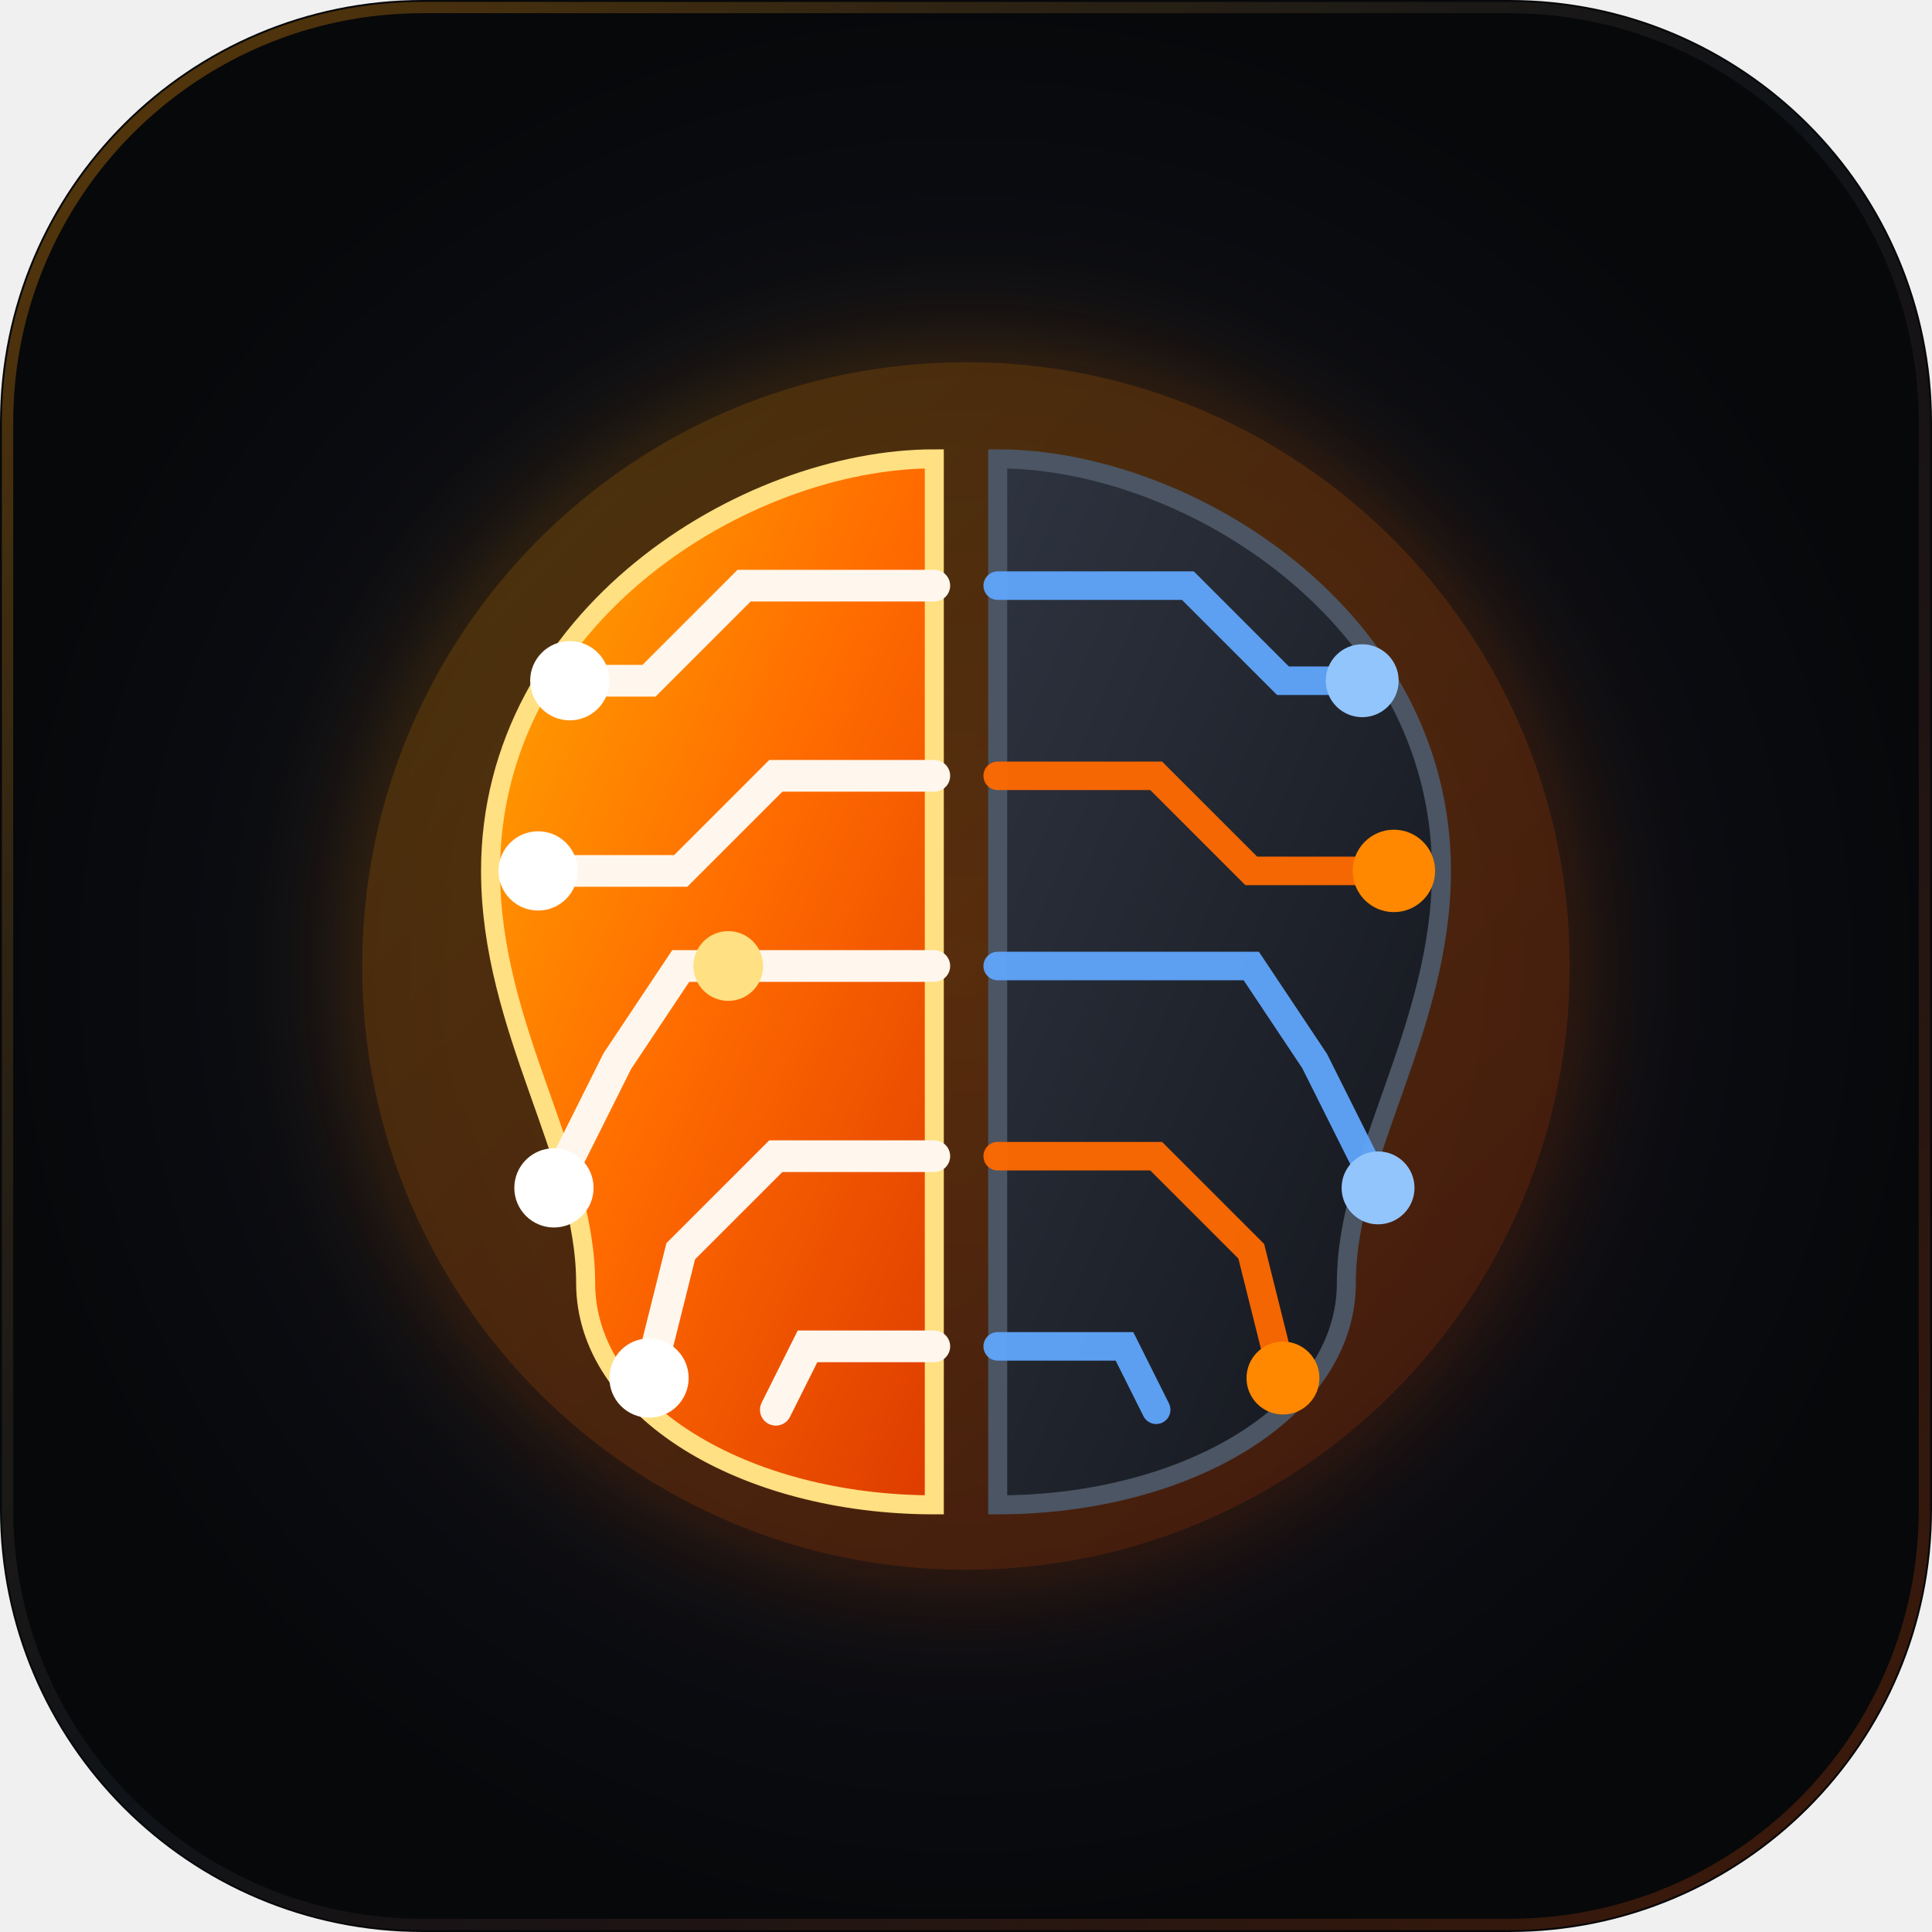
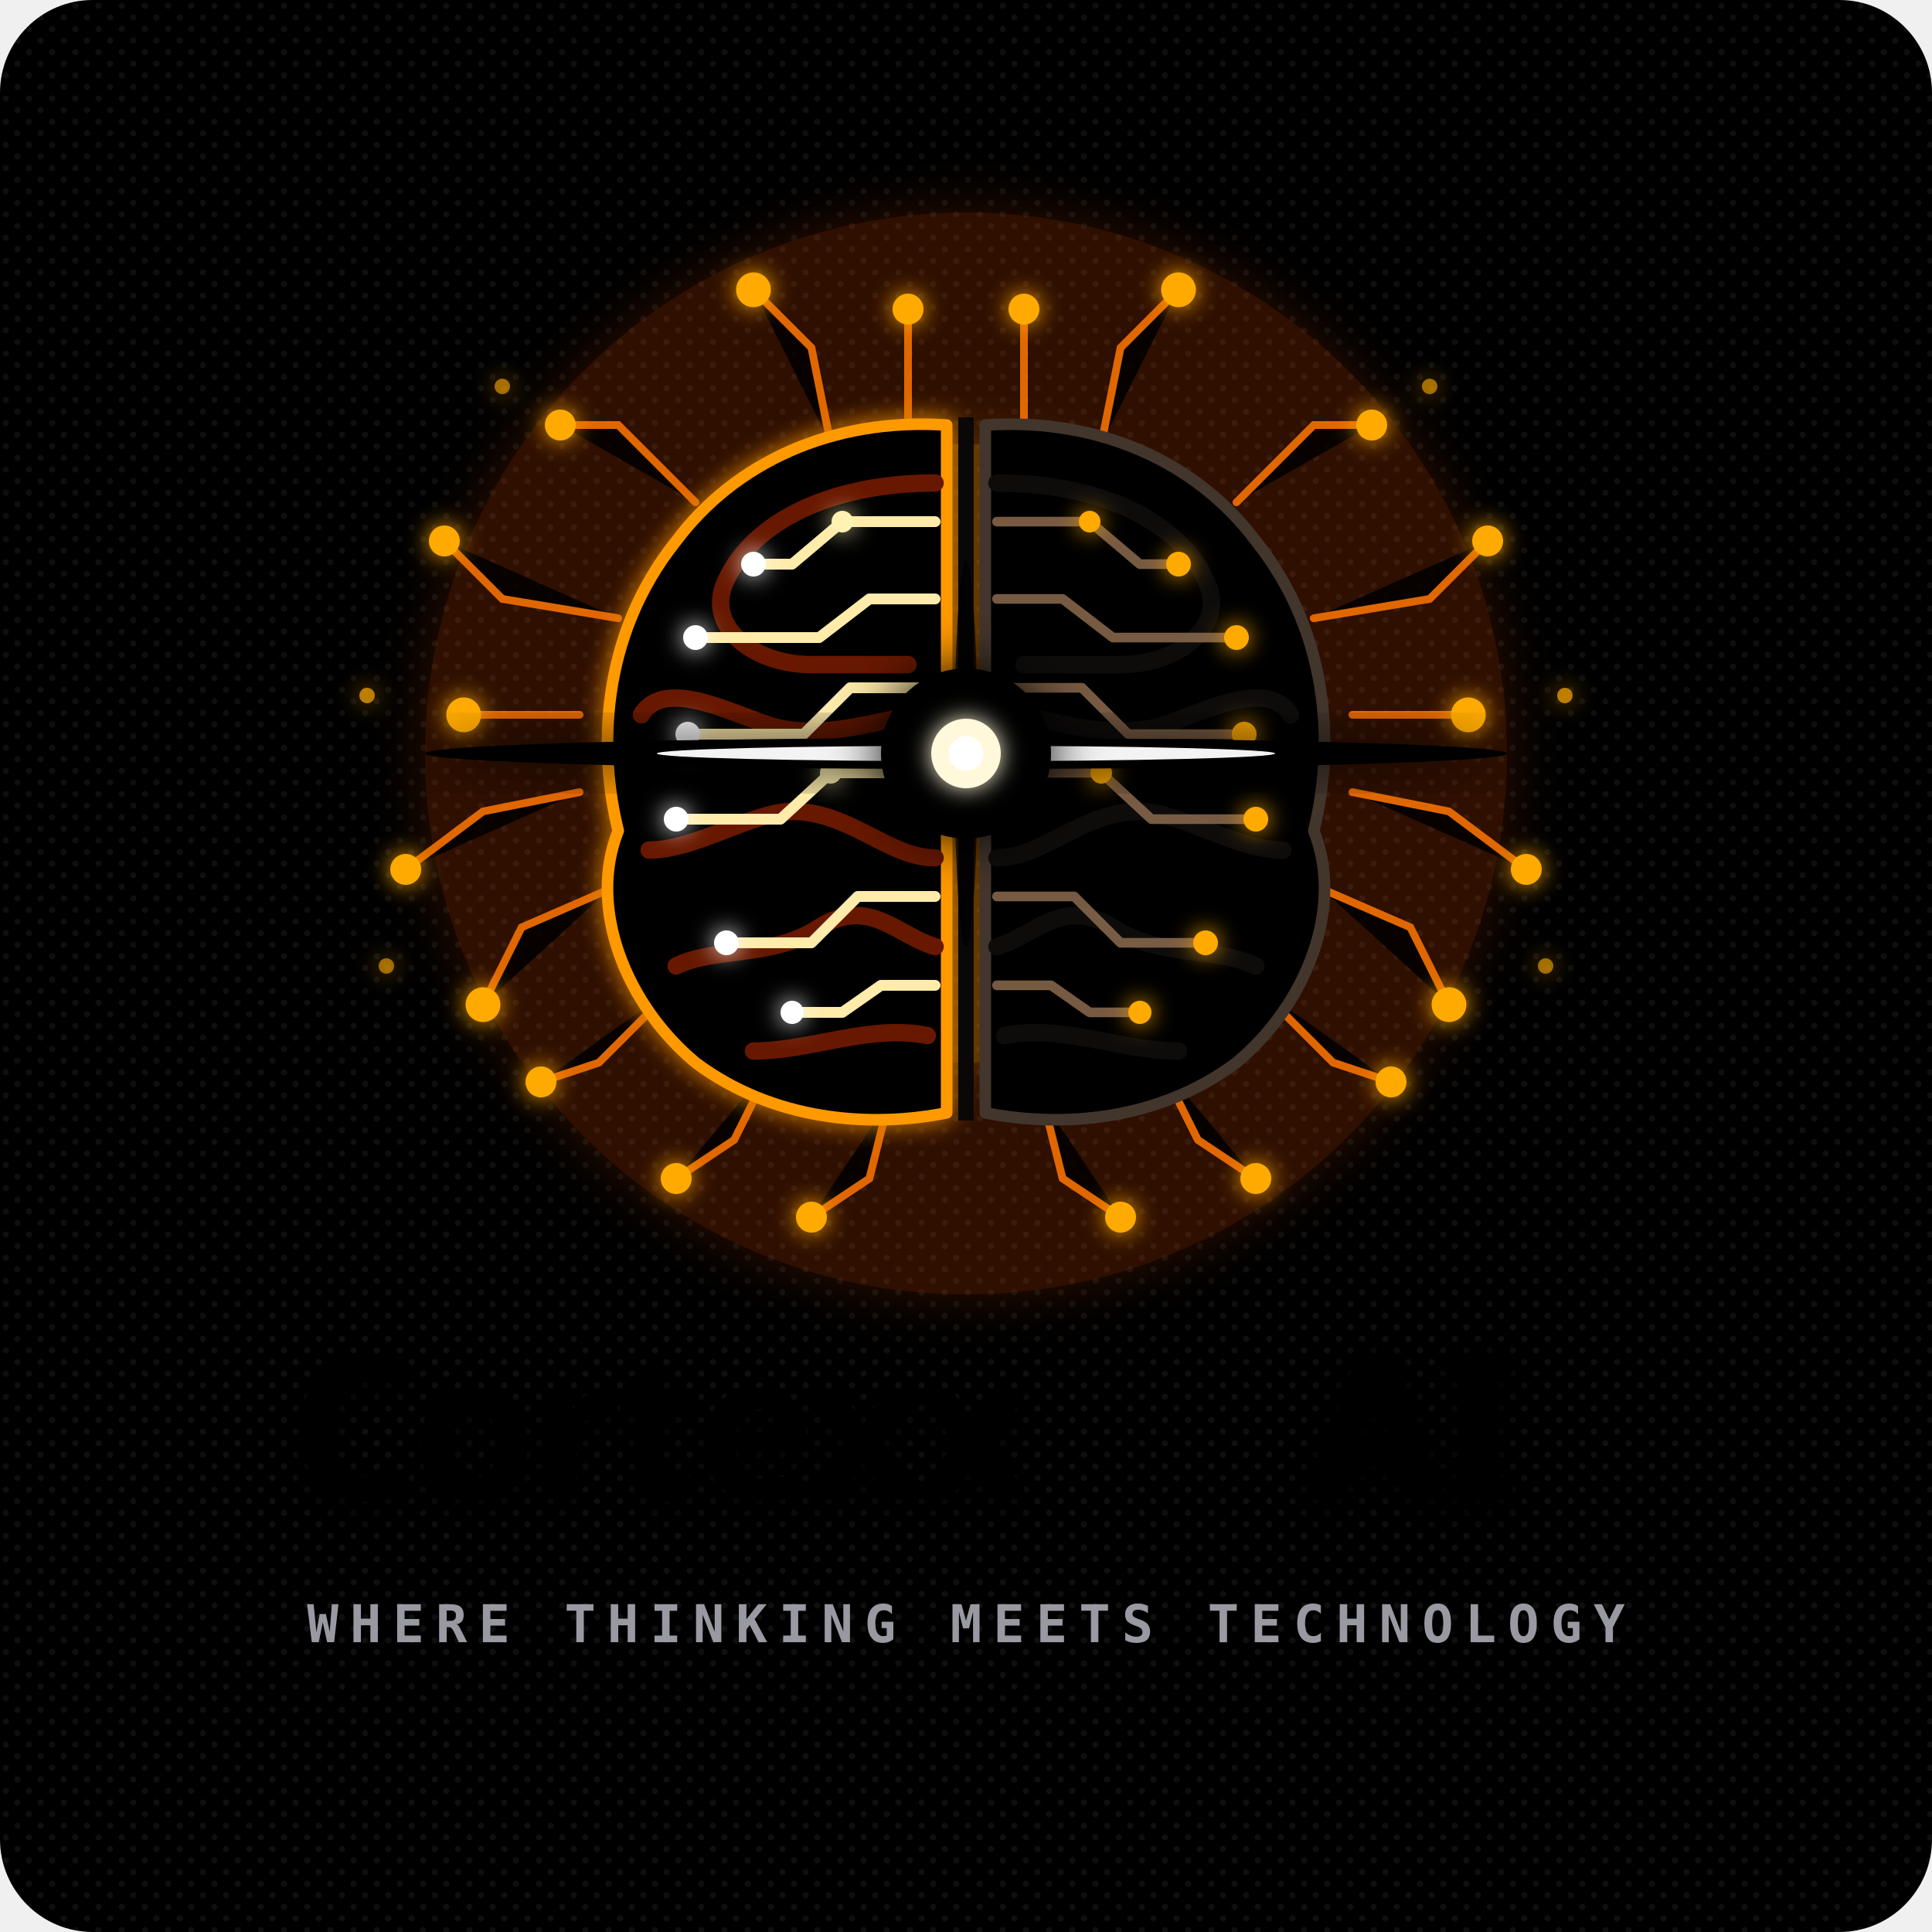
- <svg xmlns="http://www.w3.org/2000/svg" width="512" height="512" viewBox="0 0 512 512" fill="none">
+ <svg xmlns="http://www.w3.org/2000/svg" viewBox="0 0 500 500" width="100%" height="100%">
  <defs>
-     <radialGradient id="bgGlow" cx="50%" cy="50%" r="50%">
-       <stop offset="0%" stop-color="#1f1812" />
-       <stop offset="70%" stop-color="#0c0d12" />
-       <stop offset="100%" stop-color="#07080a" />
+     <radialGradient id="bgGlow" cx="50%" cy="40%" r="60%">
+       <stop offset="0%" stopColor="#1e1814" />
+       <stop offset="40%" stopColor="#12100e" />
+       <stop offset="80%" stopColor="#0a0908" />
+       <stop offset="100%" stopColor="#050505" />
    </radialGradient>
-     <linearGradient id="cortexxOrangeGlow" x1="0%" y1="0%" x2="100%" y2="100%">
-       <stop offset="0%" stop-color="#FFAA00" />
-       <stop offset="50%" stop-color="#FF6A00" />
-       <stop offset="100%" stop-color="#DD3B00" />
-     </linearGradient>
-     <linearGradient id="cortexxDarkCircuit" x1="0%" y1="0%" x2="100%" y2="100%">
-       <stop offset="0%" stop-color="#2E3440" />
-       <stop offset="100%" stop-color="#12141A" />
-     </linearGradient>
-     <filter id="cortexxGlowEffect" x="-20%" y="-20%" width="140%" height="140%">
-       <feGaussianBlur stdDeviation="16" result="blur" />
-       <feComposite in="SourceGraphic" in2="blur" operator="over" />
+     <linearGradient id="brainOrangeGrad" x1="0%" y1="0%" x2="100%" y2="100%">
+       <stop offset="0%" stopColor="#FFAA00" />
+       <stop offset="45%" stopColor="#FF7300" />
+       <stop offset="85%" stopColor="#DD3800" />
+       <stop offset="100%" stopColor="#A82400" />
+     </linearGradient>
+     <linearGradient id="brainDarkGrad" x1="0%" y1="0%" x2="100%" y2="100%">
+       <stop offset="0%" stopColor="#2a2420" />
+       <stop offset="40%" stopColor="#1e1916" />
+       <stop offset="80%" stopColor="#14110f" />
+       <stop offset="100%" stopColor="#0d0b0a" />
+     </linearGradient>
+     <linearGradient id="flareHorizontal" x1="0%" y1="50%" x2="100%" y2="50%">
+       <stop offset="0%" stopColor="#FFAA00" stopOpacity="0" />
+       <stop offset="35%" stopColor="#FF8800" stopOpacity="0.4" />
+       <stop offset="48%" stopColor="#FFE8A3" stopOpacity="0.9" />
+       <stop offset="50%" stopColor="#FFFFFF" stopOpacity="1" />
+       <stop offset="52%" stopColor="#FFE8A3" stopOpacity="0.9" />
+       <stop offset="65%" stopColor="#FF8800" stopOpacity="0.4" />
+       <stop offset="100%" stopColor="#FFAA00" stopOpacity="0" />
+     </linearGradient>
+     <linearGradient id="flareVertical" x1="50%" y1="0%" x2="50%" y2="100%">
+       <stop offset="0%" stopColor="#FFAA00" stopOpacity="0" />
+       <stop offset="40%" stopColor="#FF7700" stopOpacity="0.3" />
+       <stop offset="50%" stopColor="#FFFFFF" stopOpacity="0.9" />
+       <stop offset="60%" stopColor="#FF7700" stopOpacity="0.3" />
+       <stop offset="100%" stopColor="#FFAA00" stopOpacity="0" />
+     </linearGradient>
+     <radialGradient id="centerBurst" cx="50%" cy="50%" r="50%">
+       <stop offset="0%" stopColor="#FFFFFF" />
+       <stop offset="25%" stopColor="#FFF2B2" />
+       <stop offset="55%" stopColor="#FF7700" stopOpacity="0.8" />
+       <stop offset="100%" stopColor="#FF4400" stopOpacity="0" />
+     </radialGradient>
+     <linearGradient id="silverChrome" x1="0%" y1="0%" x2="0%" y2="100%">
+       <stop offset="0%" stopColor="#FFFFFF" />
+       <stop offset="30%" stopColor="#F3F4F6" />
+       <stop offset="50%" stopColor="#E5E7EB" />
+       <stop offset="70%" stopColor="#9CA3AF" />
+       <stop offset="100%" stopColor="#D1D5DB" />
+     </linearGradient>
+     <linearGradient id="orangeChrome" x1="0%" y1="0%" x2="0%" y2="100%">
+       <stop offset="0%" stopColor="#FFC34D" />
+       <stop offset="35%" stopColor="#FF9400" />
+       <stop offset="75%" stopColor="#FF5500" />
+       <stop offset="100%" stopColor="#CC3700" />
+     </linearGradient>
+     <filter id="orangeHalo" x="-50%" y="-50%" width="200%" height="200%">
+       <feGaussianBlur stdDeviation="3" result="coloredBlur" />
+       <feMerge>
+         <feMergeNode in="coloredBlur" />
+         <feMergeNode in="SourceGraphic" />
+       </feMerge>
    </filter>
-     <linearGradient id="borderGrad" x1="0%" y1="0%" x2="100%" y2="100%">
-       <stop offset="0%" stop-color="#FF9900" stop-opacity="0.6" />
-       <stop offset="50%" stop-color="#334155" stop-opacity="0.3" />
-       <stop offset="100%" stop-color="#FF5500" stop-opacity="0.4" />
-     </linearGradient>
+     <filter id="intenseGlow" x="-80%" y="-80%" width="260%" height="260%">
+       <feGaussianBlur stdDeviation="7" result="blur" />
+       <feMerge>
+         <feMergeNode in="blur" />
+         <feMergeNode in="SourceGraphic" />
+       </feMerge>
+     </filter>
+     <filter id="textDropShadow" x="-20%" y="-20%" width="140%" height="140%">
+       <feDropShadow dx="0" dy="4" stdDeviation="4" flood-color="#000000" flood-opacity="0.9" />
+     </filter>
  </defs>
-   <rect width="512" height="512" rx="112" fill="url(#bgGlow)" />
-   <rect x="2" y="2" width="508" height="508" rx="110" stroke="url(#borderGrad)" stroke-width="3" fill="none" opacity="0.6" />
-   <circle cx="256" cy="256" r="160" fill="url(#cortexxOrangeGlow)" opacity="0.25" filter="url(#cortexxGlowEffect)" />
-   <g transform="translate(46, 46) scale(4.2)">
-     <g>
-       <path d="M 48 18 C 36 18 20 28 20 44 C 20 54 26 62 26 70 C 26 78 36 84 48 84 Z" fill="url(#cortexxOrangeGlow)" stroke="#FFE082" stroke-width="1.2" />
-       <path d="M 48 26 L 36 26 L 30 32 L 25 32" stroke="#FFF7ED" stroke-width="2" stroke-linecap="round" />
-       <path d="M 48 38 L 38 38 L 32 44 L 23 44" stroke="#FFF7ED" stroke-width="2" stroke-linecap="round" />
-       <path d="M 48 50 L 32 50 L 28 56 L 24 64" stroke="#FFF7ED" stroke-width="2" stroke-linecap="round" />
-       <path d="M 48 62 L 38 62 L 32 68 L 30 76" stroke="#FFF7ED" stroke-width="2" stroke-linecap="round" />
-       <path d="M 48 74 L 40 74 L 38 78" stroke="#FFF7ED" stroke-width="2" stroke-linecap="round" />
-       <circle cx="25" cy="32" r="2.5" fill="#FFFFFF" />
-       <circle cx="23" cy="44" r="2.5" fill="#FFFFFF" />
-       <circle cx="24" cy="64" r="2.5" fill="#FFFFFF" />
-       <circle cx="30" cy="76" r="2.5" fill="#FFFFFF" />
-       <circle cx="35" cy="50" r="2.2" fill="#FFE082" />
-     </g>
-     <g>
-       <path d="M 52 18 C 64 18 80 28 80 44 C 80 54 74 62 74 70 C 74 78 64 84 52 84 Z" fill="url(#cortexxDarkCircuit)" stroke="#4B5563" stroke-width="1.2" />
-       <path d="M 52 26 L 64 26 L 70 32 L 75 32" stroke="#60A5FA" stroke-width="1.8" stroke-linecap="round" opacity="0.95" />
-       <path d="M 52 38 L 62 38 L 68 44 L 77 44" stroke="#FF6A00" stroke-width="1.8" stroke-linecap="round" opacity="0.95" />
-       <path d="M 52 50 L 68 50 L 72 56 L 76 64" stroke="#60A5FA" stroke-width="1.8" stroke-linecap="round" opacity="0.95" />
-       <path d="M 52 62 L 62 62 L 68 68 L 70 76" stroke="#FF6A00" stroke-width="1.8" stroke-linecap="round" opacity="0.95" />
-       <path d="M 52 74 L 60 74 L 62 78" stroke="#60A5FA" stroke-width="1.8" stroke-linecap="round" opacity="0.95" />
-       <circle cx="75" cy="32" r="2.3" fill="#93C5FD" />
-       <circle cx="77" cy="44" r="2.6" fill="#FF8800" />
-       <circle cx="76" cy="64" r="2.3" fill="#93C5FD" />
-       <circle cx="70" cy="76" r="2.3" fill="#FF8800" />
-     </g>
+   <rect width="500" height="500" fill="url(#bgGlow)" rx="24" />
+   <g opacity="0.06">
+     <pattern id="leatherTexture" width="6" height="6" patternUnits="userSpaceOnUse">
+       <circle cx="1.5" cy="1.5" r="0.8" fill="#FFFFFF" />
+       <circle cx="4.5" cy="4.5" r="0.8" fill="#FFFFFF" />
+       <circle cx="4.5" cy="1.5" r="0.5" fill="#000000" />
+       <circle cx="1.5" cy="4.5" r="0.5" fill="#000000" />
+     </pattern>
+     <rect width="500" height="500" fill="url(#leatherTexture)" rx="24" />
+   </g>
+   <circle cx="250" cy="195" r="140" fill="#FF5500" opacity="0.18" filter="url(#intenseGlow)" />
+   <circle cx="250" cy="195" r="80" fill="#FFAA00" opacity="0.25" filter="url(#intenseGlow)" />
+   <g stroke="#FF7700" stroke-width="2" stroke-linecap="round" opacity="0.85">
+     <path d="M 215 115 L 210 90 L 195 75" />
+     <path d="M 235 110 L 235 80" />
+     <path d="M 265 110 L 265 80" />
+     <path d="M 285 115 L 290 90 L 305 75" />
+     <path d="M 180 130 L 160 110 L 145 110" />
+     <path d="M 320 130 L 340 110 L 355 110" />
+     <path d="M 160 160 L 130 155 L 115 140" />
+     <path d="M 150 185 L 120 185" />
+     <path d="M 150 205 L 125 210 L 105 225" />
+     <path d="M 158 230 L 135 240 L 125 260" />
+     <path d="M 175 255 L 155 275 L 140 280" />
+     <path d="M 200 275 L 190 295 L 175 305" />
+     <path d="M 340 160 L 370 155 L 385 140" />
+     <path d="M 350 185 L 380 185" />
+     <path d="M 350 205 L 375 210 L 395 225" />
+     <path d="M 342 230 L 365 240 L 375 260" />
+     <path d="M 325 255 L 345 275 L 360 280" />
+     <path d="M 300 275 L 310 295 L 325 305" />
+     <path d="M 230 285 L 225 305 L 210 315" />
+     <path d="M 270 285 L 275 305 L 290 315" />
+   </g>
+   <g fill="#FFAA00" filter="url(#orangeHalo)">
+     <circle cx="195" cy="75" r="4.5" />
+     <circle cx="235" cy="80" r="4" />
+     <circle cx="265" cy="80" r="4" />
+     <circle cx="305" cy="75" r="4.5" />
+     <circle cx="145" cy="110" r="4" />
+     <circle cx="355" cy="110" r="4" />
+     <circle cx="115" cy="140" r="4" />
+     <circle cx="120" cy="185" r="4.5" />
+     <circle cx="105" cy="225" r="4" />
+     <circle cx="125" cy="260" r="4.5" />
+     <circle cx="140" cy="280" r="4" />
+     <circle cx="175" cy="305" r="4" />
+     <circle cx="385" cy="140" r="4" />
+     <circle cx="380" cy="185" r="4.5" />
+     <circle cx="395" cy="225" r="4" />
+     <circle cx="375" cy="260" r="4.5" />
+     <circle cx="360" cy="280" r="4" />
+     <circle cx="325" cy="305" r="4" />
+     <circle cx="210" cy="315" r="4" />
+     <circle cx="290" cy="315" r="4" />
+     <circle cx="130" cy="100" r="2" opacity="0.6" />
+     <circle cx="370" cy="100" r="2" opacity="0.6" />
+     <circle cx="95" cy="180" r="2" opacity="0.7" />
+     <circle cx="405" cy="180" r="2" opacity="0.7" />
+     <circle cx="100" cy="250" r="2" opacity="0.6" />
+     <circle cx="400" cy="250" r="2" opacity="0.6" />
+   </g>
+   <g id="leftHemisphere">
+     <path d="M 245 110               C 215 108 190 120 175 140               C 155 165 155 195 160 215               C 152 235 162 260 180 275               C 200 290 225 292 245 288               Z" fill="url(#brainOrangeGrad)" stroke="#FF9900" stroke-width="3" stroke-linejoin="round" filter="url(#orangeHalo)" />
+     <g fill="none" stroke="#681800" stroke-width="4.5" stroke-linecap="round" stroke-linejoin="round">
+       <path d="M 242 125 C 215 125 195 135 188 150 C 182 162 195 172 210 172 L 235 172" />
+       <path d="M 166 185 C 172 175 190 185 200 188 C 215 192 230 185 240 185" />
+       <path d="M 168 220 C 180 220 195 210 205 210 C 220 210 230 222 242 222" />
+       <path d="M 175 250 C 185 245 200 248 212 240 C 225 232 232 242 242 245" />
+       <path d="M 195 272 C 210 272 225 265 240 268" />
+     </g>
+     <g fill="none" stroke="#FFEBAA" stroke-width="2.8" stroke-linecap="round" stroke-linejoin="round">
+       <path d="M 242 135 L 218 135 L 205 146 L 195 146" />
+       <path d="M 242 155 L 225 155 L 212 165 L 180 165" />
+       <path d="M 242 178 L 220 178 L 208 190 L 178 190" />
+       <path d="M 242 200 L 215 200 L 202 212 L 175 212" />
+       <path d="M 242 232 L 222 232 L 210 244 L 188 244" />
+       <path d="M 242 255 L 228 255 L 218 262 L 205 262" />
+     </g>
+     <g fill="#FFFFFF" filter="url(#orangeHalo)">
+       <circle cx="195" cy="146" r="3.2" />
+       <circle cx="180" cy="165" r="3.2" />
+       <circle cx="178" cy="190" r="3.2" />
+       <circle cx="175" cy="212" r="3.2" />
+       <circle cx="188" cy="244" r="3.2" />
+       <circle cx="205" cy="262" r="3" />
+       <circle cx="218" cy="135" r="2.8" fill="#FFF2B2" />
+       <circle cx="215" cy="200" r="2.8" fill="#FFF2B2" />
+     </g>
+   </g>
+   <g id="rightHemisphere">
+     <path d="M 255 110               C 285 108 310 120 325 140               C 345 165 345 195 340 215               C 348 235 338 260 320 275               C 300 290 275 292 255 288               Z" fill="url(#brainDarkGrad)" stroke="#42352c" stroke-width="3" stroke-linejoin="round" />
+     <g fill="none" stroke="#0e0c0b" stroke-width="4.5" stroke-linecap="round" stroke-linejoin="round">
+       <path d="M 258 125 C 285 125 305 135 312 150 C 318 162 305 172 290 172 L 265 172" />
+       <path d="M 334 185 C 328 175 310 185 300 188 C 285 192 270 185 260 185" />
+       <path d="M 332 220 C 320 220 305 210 295 210 C 280 210 270 222 258 222" />
+       <path d="M 325 250 C 315 245 300 248 288 240 C 275 232 268 242 258 245" />
+       <path d="M 305 272 C 290 272 275 265 260 268" />
+     </g>
+     <g fill="none" stroke="#8c6a4e" stroke-width="2.5" stroke-linecap="round" stroke-linejoin="round" opacity="0.85">
+       <path d="M 258 135 L 282 135 L 295 146 L 305 146" />
+       <path d="M 258 155 L 275 155 L 288 165 L 320 165" />
+       <path d="M 258 178 L 280 178 L 292 190 L 322 190" />
+       <path d="M 258 200 L 285 200 L 298 212 L 325 212" />
+       <path d="M 258 232 L 278 232 L 290 244 L 312 244" />
+       <path d="M 258 255 L 272 255 L 282 262 L 295 262" />
+     </g>
+     <g fill="#FFAA00" filter="url(#orangeHalo)">
+       <circle cx="305" cy="146" r="3.2" />
+       <circle cx="320" cy="165" r="3.2" />
+       <circle cx="322" cy="190" r="3.2" />
+       <circle cx="325" cy="212" r="3.2" />
+       <circle cx="312" cy="244" r="3.2" />
+       <circle cx="295" cy="262" r="3" />
+       <circle cx="282" cy="135" r="2.8" />
+       <circle cx="285" cy="200" r="2.8" />
+     </g>
+   </g>
+   <line x1="250" y1="108" x2="250" y2="290" stroke="#0a0807" stroke-width="4" />
+   <ellipse cx="250" cy="195" rx="140" ry="4" fill="url(#flareHorizontal)" filter="url(#intenseGlow)" />
+   <ellipse cx="250" cy="195" rx="80" ry="2" fill="#FFFFFF" opacity="0.95" />
+   <ellipse cx="250" cy="195" rx="3" ry="50" fill="url(#flareVertical)" opacity="0.75" />
+   <circle cx="250" cy="195" r="22" fill="url(#centerBurst)" filter="url(#intenseGlow)" />
+   <circle cx="250" cy="195" r="9" fill="#FFF8DB" filter="url(#orangeHalo)" />
+   <circle cx="250" cy="195" r="4.5" fill="#FFFFFF" />
+   <g transform="translate(0, 320)">
+     <g filter="url(#textDropShadow)">
+       <text x="75" y="68" font-family="'Plus Jakarta Sans', 'Segoe UI', system-ui, -apple-system, sans-serif" font-size="52" font-weight="800" letter-spacing="-0.03em" fill="url(#silverChrome)">
+         Cortexx
+       </text>
+       <text x="338" y="68" font-family="'Plus Jakarta Sans', 'Segoe UI', system-ui, -apple-system, sans-serif" font-size="52" font-weight="900" letter-spacing="-0.02em" fill="url(#orangeChrome)" filter="url(#orangeHalo)">
+         AI
+       </text>
+     </g>
+     <text x="250" y="105" text-anchor="middle" font-family="'Plus Jakarta Sans', 'JetBrains Mono', monospace, sans-serif" font-size="13.5" font-weight="700" letter-spacing="0.22em" fill="#A1A1AA" opacity="0.95">
+       WHERE THINKING MEETS TECHNOLOGY
+     </text>
  </g>
</svg>
